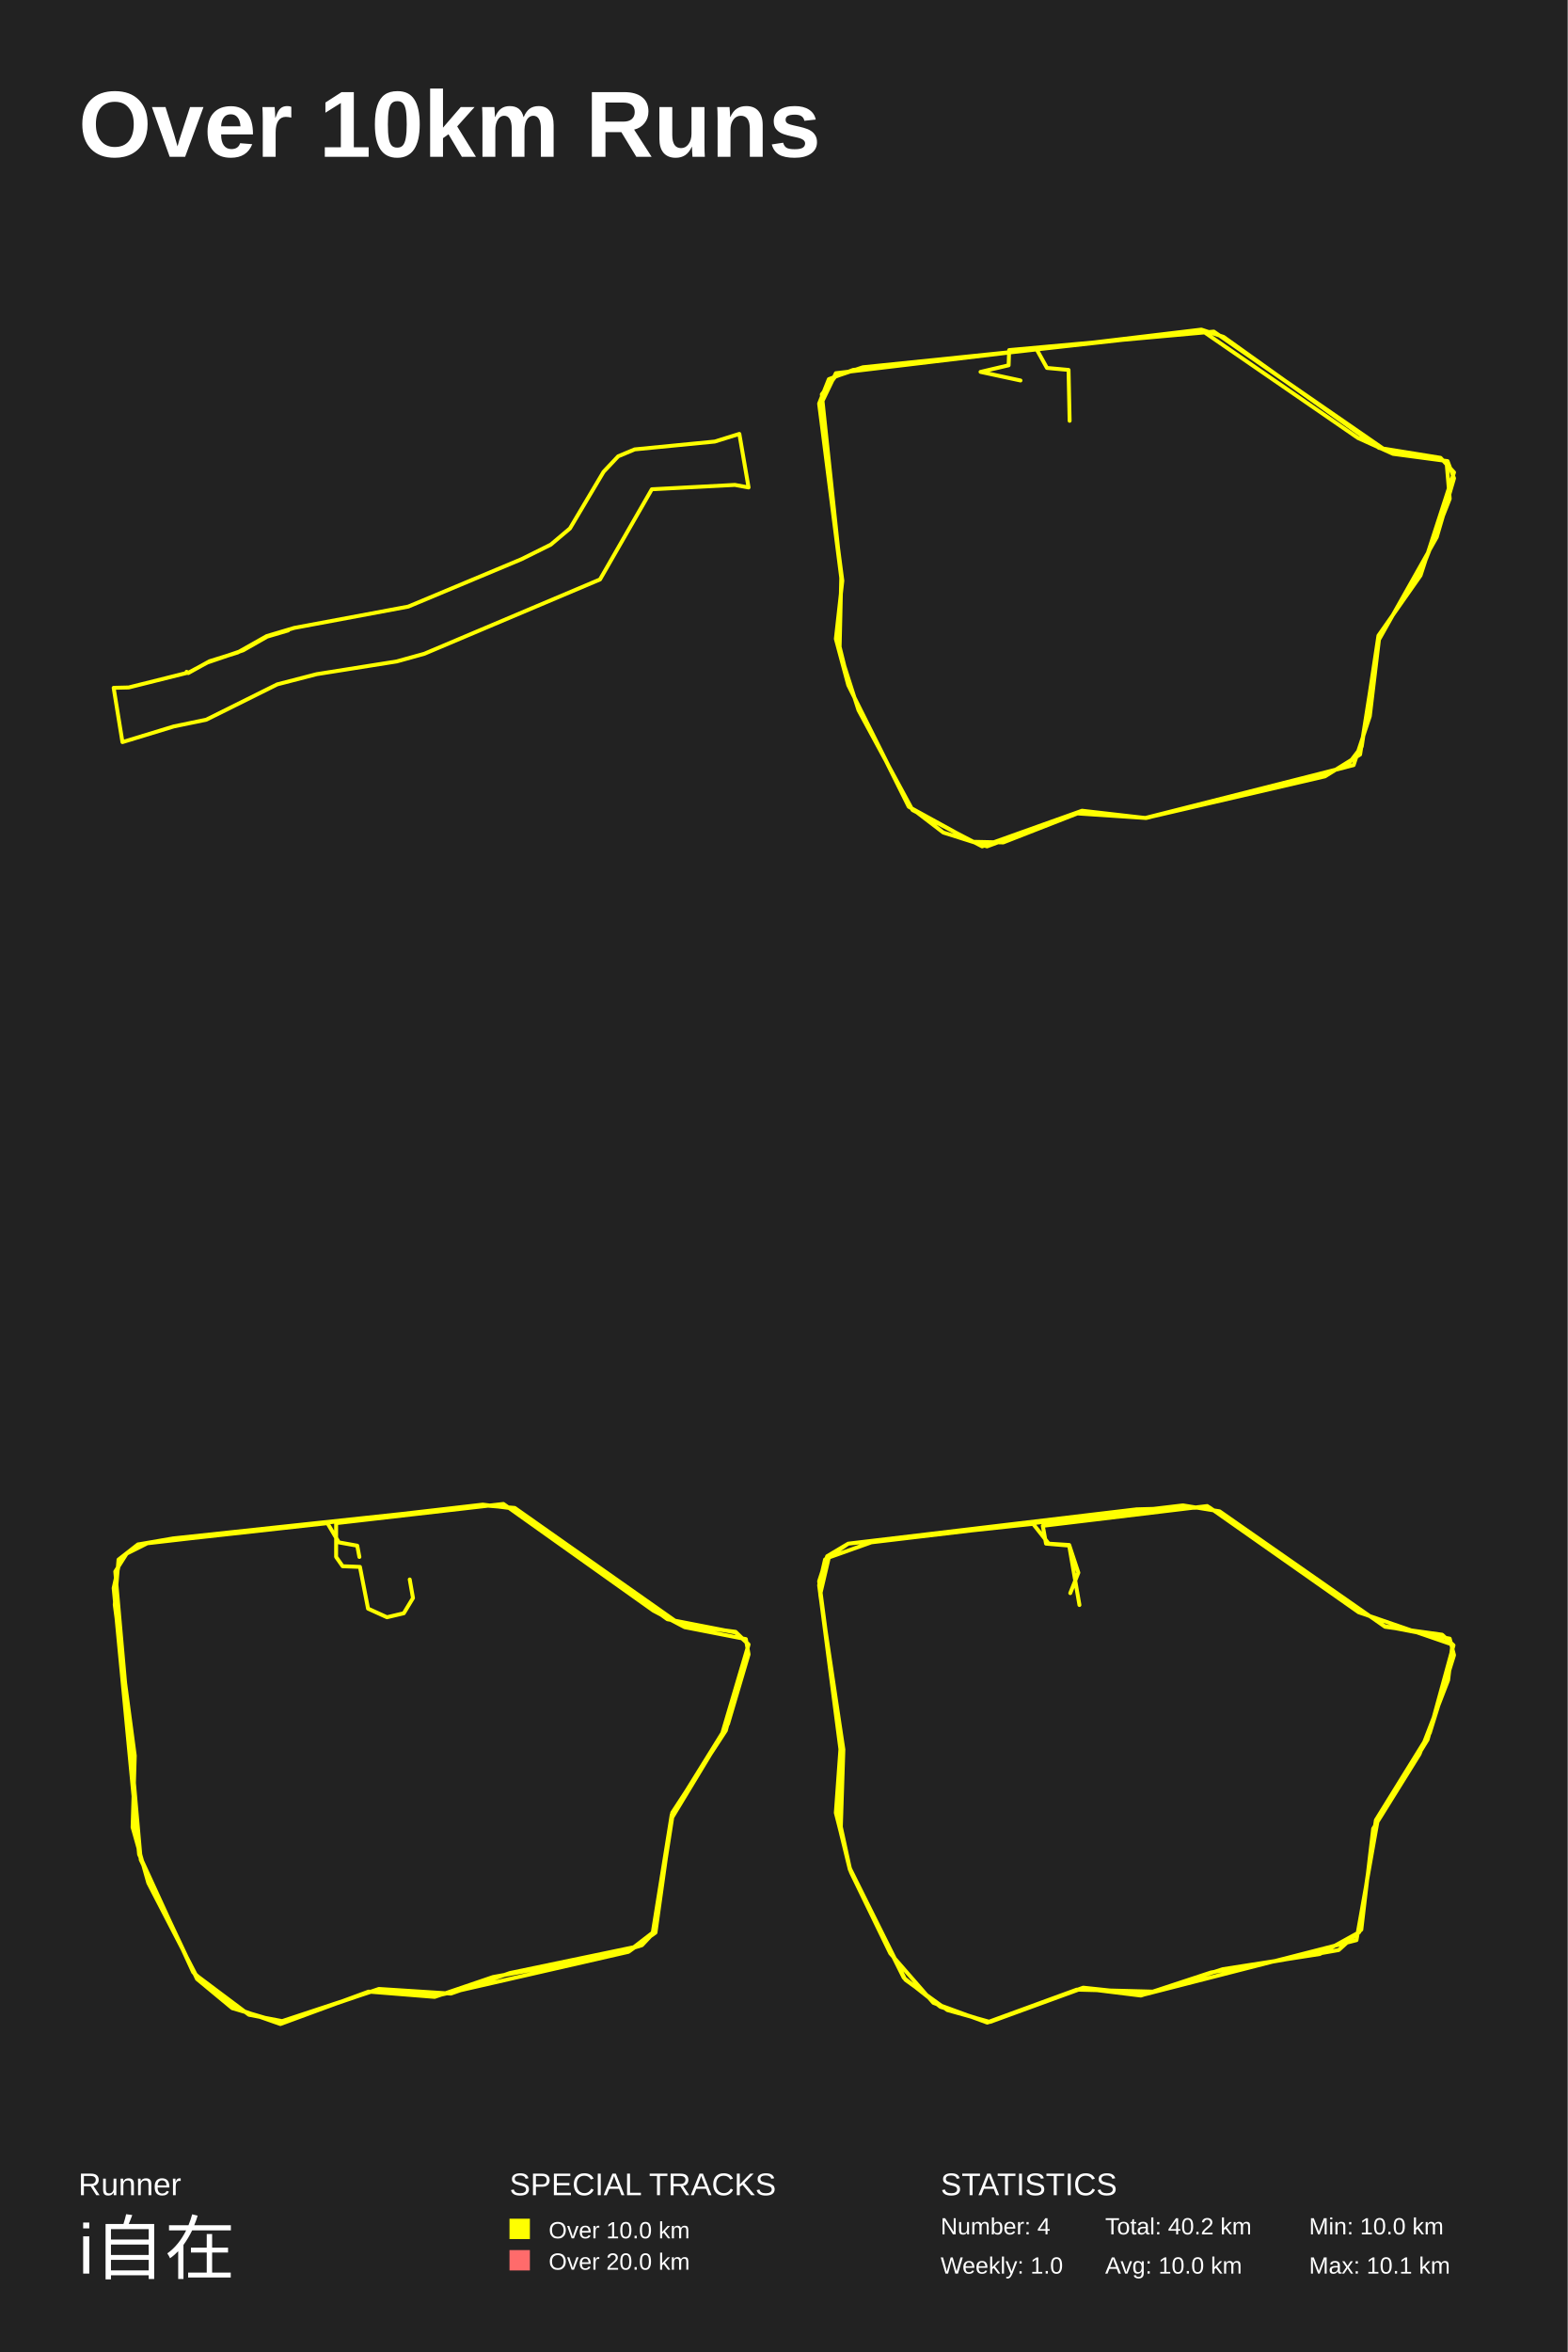
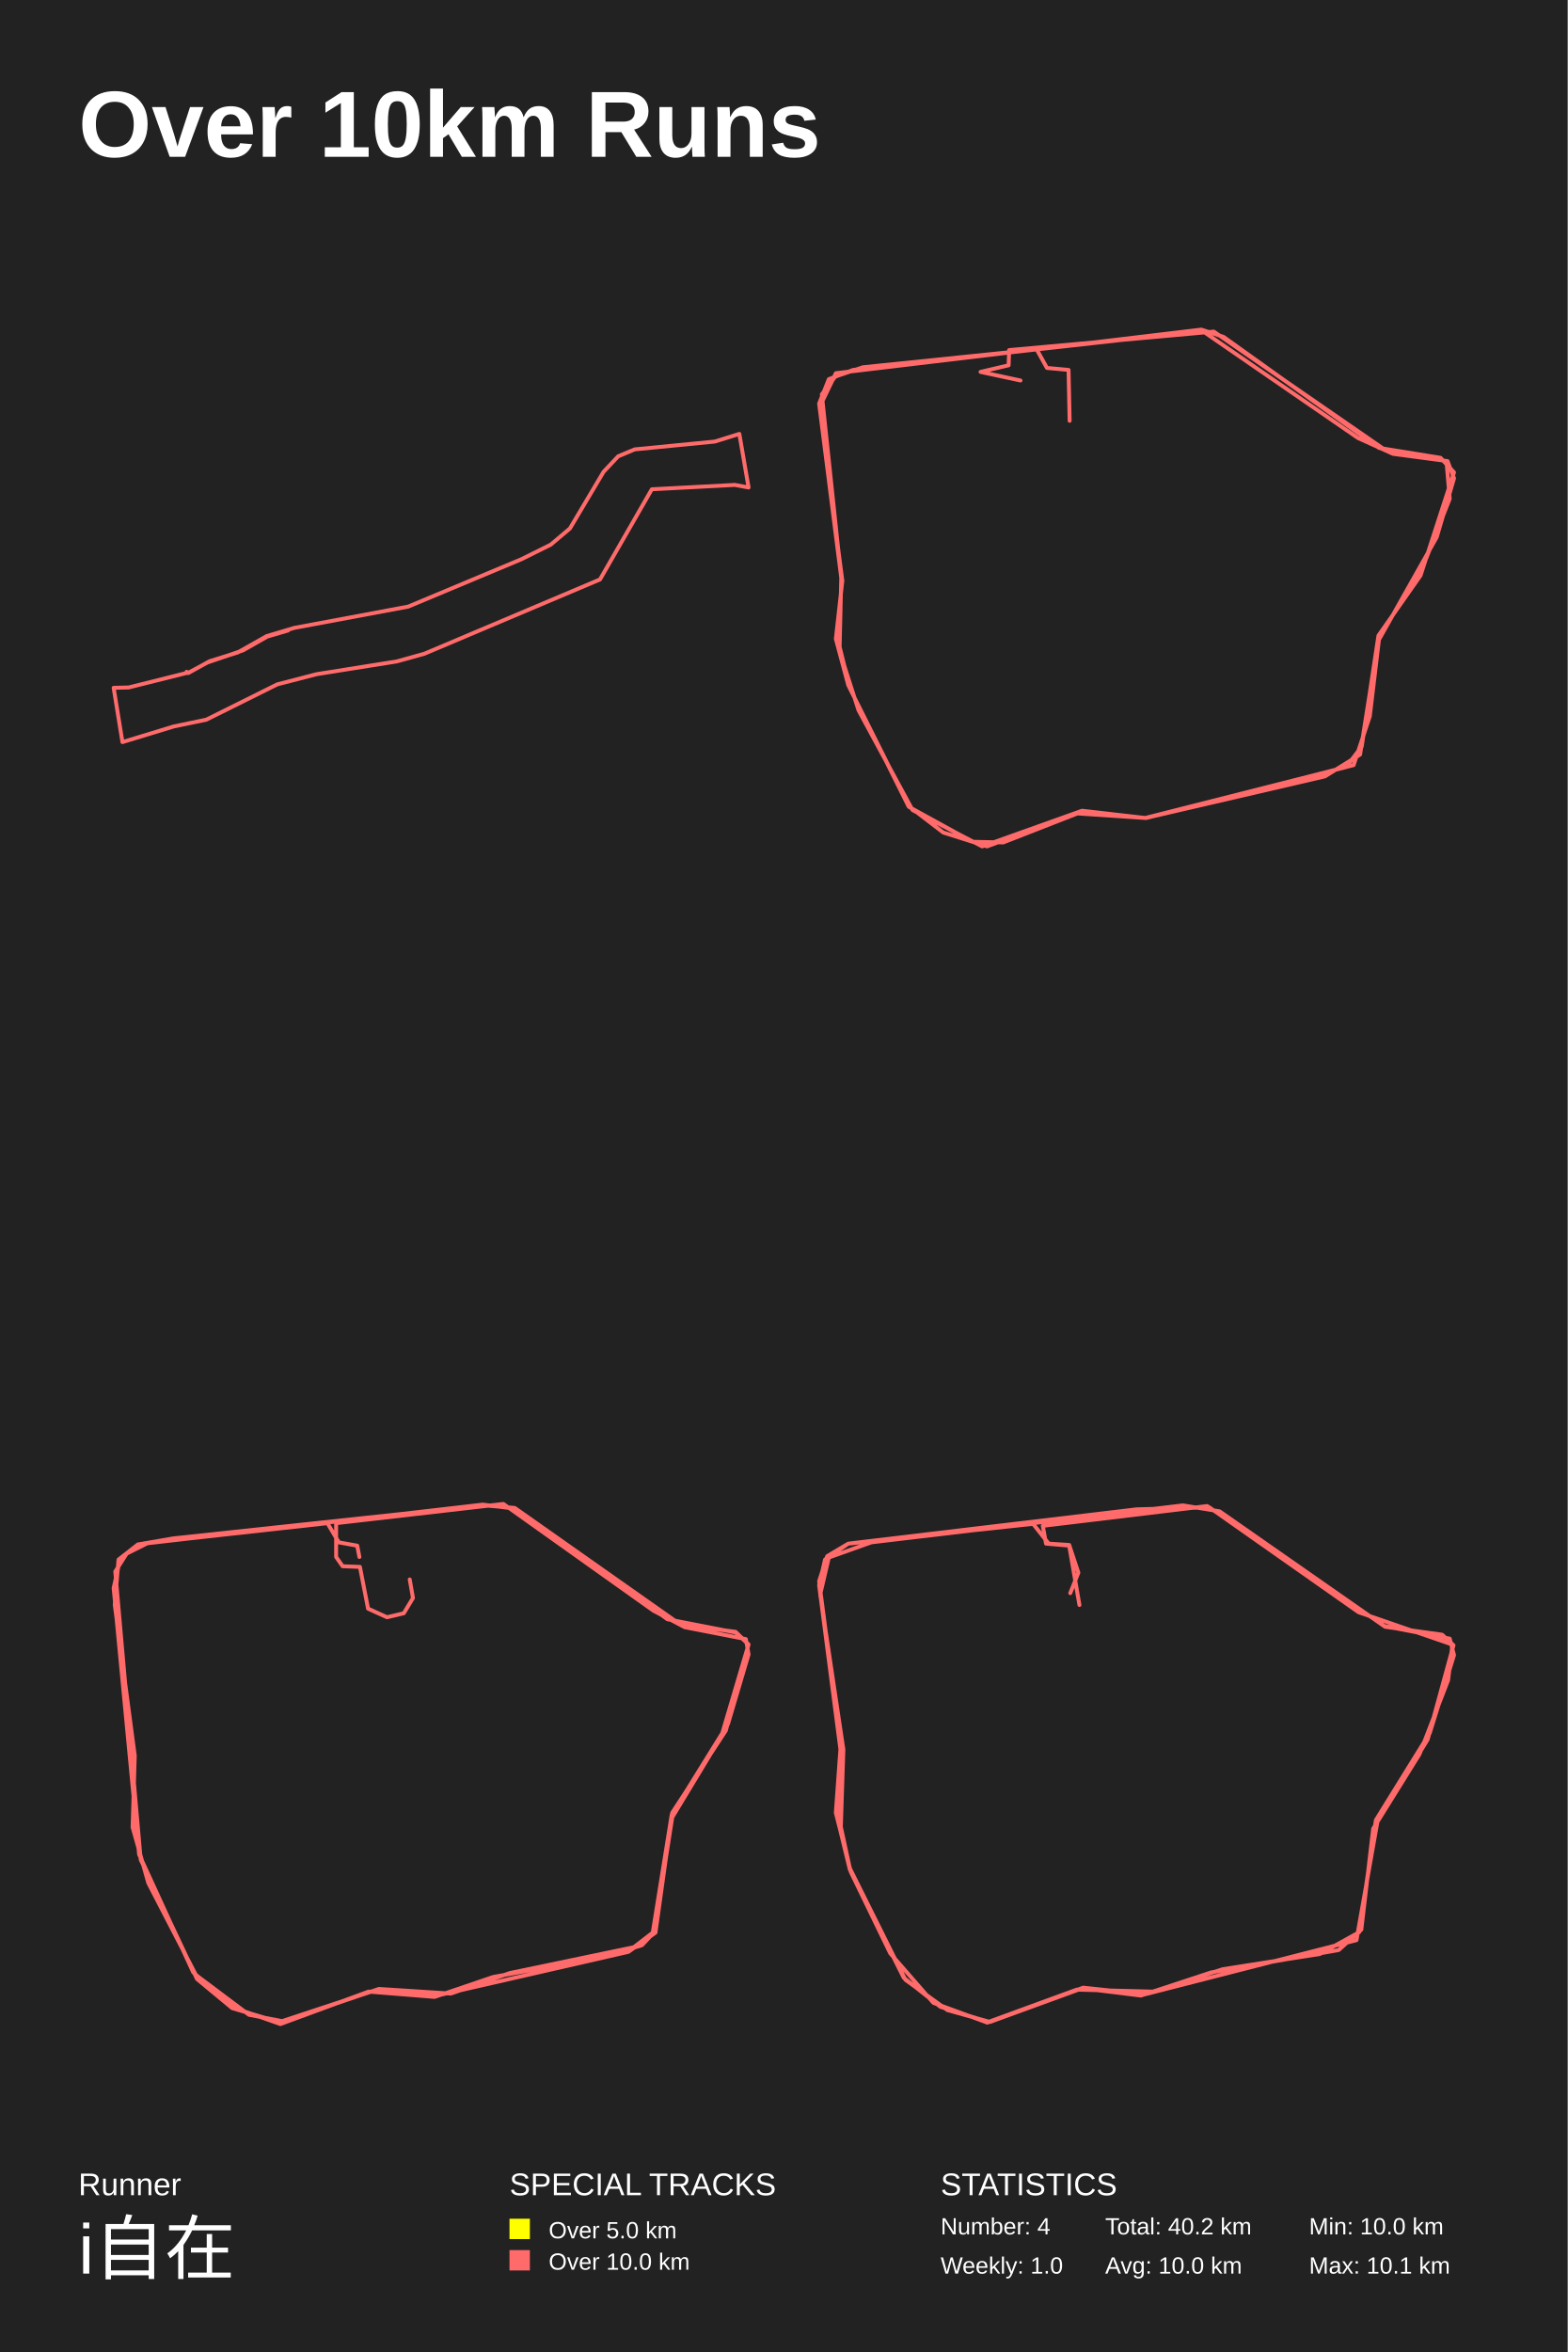
<svg xmlns="http://www.w3.org/2000/svg" baseProfile="full" height="300mm" version="1.1" viewBox="0,0,200,300" width="200mm">
  <defs />
  <rect fill="#222222" height="300" width="200" x="0" y="0" />
  <text fill="#FFFFFF" style="font-size:12px; font-family:Arial; font-weight:bold;" x="10" y="20">Over 10km Runs</text>
  <text fill="#FFFFFF" style="font-size:4px; font-family:Arial" x="10" y="280">Runner</text>
  <text fill="#FFFFFF" style="font-size:9px; font-family:Arial" x="10" y="290">i自在</text>
  <text fill="#FFFFFF" style="font-size:4px; font-family:Arial" x="65" y="280">SPECIAL TRACKS</text>
  <rect fill="#FFFF00" height="2.6" width="2.6" x="65" y="283" />
-   <text fill="#FFFFFF" style="font-size:3px; font-family:Arial" x="70" y="285.5">Over 10.0 km</text>
+   <text fill="#FFFFFF" style="font-size:3px; font-family:Arial" x="70" y="285.5">Over 5.0 km</text>
  <rect fill="#FF6B6B" height="2.6" width="2.6" x="65" y="287" />
-   <text fill="#FFFFFF" style="font-size:3px; font-family:Arial" x="70" y="289.5">Over 20.0 km</text>
+   <text fill="#FFFFFF" style="font-size:3px; font-family:Arial" x="70" y="289.5">Over 10.0 km</text>
  <text fill="#FFFFFF" style="font-size:4px; font-family:Arial" x="120" y="280">STATISTICS</text>
  <text fill="#FFFFFF" style="font-size:3px; font-family:Arial" x="120" y="285">Number: 4</text>
  <text fill="#FFFFFF" style="font-size:3px; font-family:Arial" x="120" y="290">Weekly: 1.0</text>
  <text fill="#FFFFFF" style="font-size:3px; font-family:Arial" x="141" y="285">Total: 40.2 km</text>
  <text fill="#FFFFFF" style="font-size:3px; font-family:Arial" x="141" y="290">Avg: 10.0 km</text>
  <text fill="#FFFFFF" style="font-size:3px; font-family:Arial" x="167" y="285">Min: 10.0 km</text>
  <text fill="#FFFFFF" style="font-size:3px; font-family:Arial" x="167" y="290">Max: 10.1 km</text>
-   <polyline fill="none" points="23.806,85.688 24.015,85.85 26.731,84.34 30.32,83.225 34.024,81.134 37.537,80.089 52.085,77.371 66.519,71.33 70.26,69.472 72.71,67.404 77.002,60.178 78.863,58.203 80.971,57.32 91.189,56.321 94.323,55.345 95.5,62.176 93.753,61.851 83.155,62.408 76.546,73.909 54.136,83.388 50.622,84.364 40.405,85.99 35.372,87.291 26.313,91.798 22.173,92.657 15.621,94.655 14.5,87.732 16.418,87.686 24.129,85.757 26.465,84.503 31.023,82.946 34.081,81.204 36.758,80.414" stroke="#FFFF00" stroke-linecap="round" stroke-linejoin="round" stroke-width="0.5" />
-   <polyline fill="none" points="136.459,53.674 136.321,47.183 133.566,46.93 132.258,44.57 110.079,46.846 106.566,48.026 104.844,50.302 107.324,73.736 107.117,82.503 108.426,87.813 115.934,102.818 120.342,106.189 125.921,107.959 137.286,103.745 146.171,104.335 169.038,99.024 173.515,96.243 175.788,81.829 183.296,68.51 185.5,61.008 184.673,58.816 177.717,57.889 173.24,55.866 153.403,42.209 108.839,47.183 105.74,48.363 104.5,51.482 107.393,74.242 106.773,81.997 109.528,90.595 116.416,103.323 125.301,107.959 138.043,103.408 146.102,104.335 171.724,97.844 173.722,95.231 175.857,81.07 181.23,73.399 185.5,60.249 183.778,58.395 175.926,57.13 156.089,42.968 153.265,42.041 106.635,47.604 104.569,51.904 107.462,74.074 106.635,81.491 108.219,87.392 115.934,102.902 124.061,107.369 127.987,107.454 137.699,103.66 146.24,104.335 172.689,97.591 174.755,91.354 175.995,80.986 181.092,73.399 184.949,63.621 184.536,58.816 176.821,57.467 154.849,42.294 128.745,44.654 128.676,46.593 125.094,47.436 130.191,48.532" stroke="#FFFF00" stroke-linecap="round" stroke-linejoin="round" stroke-width="0.5" />
-   <polyline fill="none" points="45.85,198.591 45.574,197.154 43.226,196.731 41.776,194.281 18.85,196.816 16.157,198.168 14.707,200.45 17.953,237.212 25.134,252.424 29.623,256.142 35.63,257.917 47.646,253.945 56.139,254.452 80.17,248.959 83.623,246.508 85.763,231.212 92.6,220.733 95.5,209.747 93.843,208.141 86.799,207.211 65.669,192.337 61.595,191.999 22.096,196.224 17.676,196.985 15.329,198.844 14.5,202.563 17.746,236.536 24.651,251.579 29.761,256.058 35.769,258.17 47.024,254.03 55.449,254.706 62.907,252.17 77.27,249.551 81.896,248.114 83.485,246.424 85.763,231.804 92.047,221.409 95.5,209.747 93.843,208.225 85.142,206.535 65.6,192.421 61.595,191.914 17.607,196.985 15.121,198.929 14.638,204.676 17.193,223.944 16.917,233.071 18.919,240.17 24.996,251.917 31.763,256.987 36.183,257.832 48.336,253.691 57.52,254.283 65.047,251.663 80.861,248.368 83.277,246.508 85.694,231.466 92.876,219.888 95.5,211.014 95.155,209.07 87.352,207.549 83.347,205.436 64.219,191.83 42.881,194.281 42.881,198.591 43.71,199.774 45.919,199.859 46.955,205.183 49.372,206.281 51.513,205.774 52.687,203.831 52.272,201.464" stroke="#FFFF00" stroke-linecap="round" stroke-linejoin="round" stroke-width="0.5" />
-   <polyline fill="none" points="136.542,203.205 137.574,200.596 136.405,197.062 133.792,196.894 131.798,194.369 108.213,196.894 105.256,198.913 104.5,202.195 107.319,223.907 106.975,231.649 108.419,238.297 115.502,252.518 120.865,256.389 126.297,257.903 138.055,253.612 145.55,254.537 154.489,251.592 170.785,248.731 173.673,246.123 175.186,233.248 181.099,223.739 184.744,214.313 185.294,209.769 173.329,205.646 154.283,192.265 145.0,192.517 108.213,196.894 105.531,198.493 104.5,201.69 107.25,222.645 106.632,231.228 108.557,238.802 113.576,249.152 119.077,255.463 125.953,257.987 138.193,253.528 146.1,254.369 173.054,247.469 175.736,232.322 182.131,221.887 185.431,209.853 183.987,208.507 176.699,207.497 155.589,192.77 150.913,192.013 111.17,196.725 105.738,198.661 104.638,203.373 107.594,223.149 107.25,233.668 108.419,238.465 115.295,252.265 119.971,255.968 126.091,257.903 137.368,253.78 147.063,254.033 156.002,251.171 168.379,249.236 173.398,246.459 175.53,232.154 182.406,221.046 185.5,211.116 184.95,209.012 176.63,207.413 154.008,192.097 133.036,194.621 133.448,196.894 136.405,197.146 137.711,204.72" stroke="#FFFF00" stroke-linecap="round" stroke-linejoin="round" stroke-width="0.5" />
+   <polyline fill="none" points="23.806,85.688 24.015,85.85 26.731,84.34 30.32,83.225 34.024,81.134 37.537,80.089 52.085,77.371 66.519,71.33 70.26,69.472 72.71,67.404 77.002,60.178 78.863,58.203 80.971,57.32 91.189,56.321 94.323,55.345 95.5,62.176 93.753,61.851 83.155,62.408 76.546,73.909 54.136,83.388 50.622,84.364 40.405,85.99 35.372,87.291 26.313,91.798 22.173,92.657 15.621,94.655 14.5,87.732 16.418,87.686 24.129,85.757 26.465,84.503 31.023,82.946 34.081,81.204 36.758,80.414" stroke="#FF6B6B" stroke-linecap="round" stroke-linejoin="round" stroke-width="0.5" />
+   <polyline fill="none" points="136.459,53.674 136.321,47.183 133.566,46.93 132.258,44.57 110.079,46.846 106.566,48.026 104.844,50.302 107.324,73.736 107.117,82.503 108.426,87.813 115.934,102.818 120.342,106.189 125.921,107.959 137.286,103.745 146.171,104.335 169.038,99.024 173.515,96.243 175.788,81.829 183.296,68.51 185.5,61.008 184.673,58.816 177.717,57.889 173.24,55.866 153.403,42.209 108.839,47.183 105.74,48.363 104.5,51.482 107.393,74.242 106.773,81.997 109.528,90.595 116.416,103.323 125.301,107.959 138.043,103.408 146.102,104.335 171.724,97.844 173.722,95.231 175.857,81.07 181.23,73.399 185.5,60.249 183.778,58.395 175.926,57.13 156.089,42.968 153.265,42.041 106.635,47.604 104.569,51.904 107.462,74.074 106.635,81.491 108.219,87.392 115.934,102.902 124.061,107.369 127.987,107.454 137.699,103.66 146.24,104.335 172.689,97.591 174.755,91.354 175.995,80.986 181.092,73.399 184.949,63.621 184.536,58.816 176.821,57.467 154.849,42.294 128.745,44.654 128.676,46.593 125.094,47.436 130.191,48.532" stroke="#FF6B6B" stroke-linecap="round" stroke-linejoin="round" stroke-width="0.5" />
+   <polyline fill="none" points="45.85,198.591 45.574,197.154 43.226,196.731 41.776,194.281 18.85,196.816 16.157,198.168 14.707,200.45 17.953,237.212 25.134,252.424 29.623,256.142 35.63,257.917 47.646,253.945 56.139,254.452 80.17,248.959 83.623,246.508 85.763,231.212 92.6,220.733 95.5,209.747 93.843,208.141 86.799,207.211 65.669,192.337 61.595,191.999 22.096,196.224 17.676,196.985 15.329,198.844 14.5,202.563 17.746,236.536 24.651,251.579 29.761,256.058 35.769,258.17 47.024,254.03 55.449,254.706 62.907,252.17 77.27,249.551 81.896,248.114 83.485,246.424 85.763,231.804 92.047,221.409 95.5,209.747 93.843,208.225 85.142,206.535 65.6,192.421 61.595,191.914 17.607,196.985 15.121,198.929 14.638,204.676 17.193,223.944 16.917,233.071 18.919,240.17 24.996,251.917 31.763,256.987 36.183,257.832 48.336,253.691 57.52,254.283 65.047,251.663 80.861,248.368 83.277,246.508 85.694,231.466 92.876,219.888 95.5,211.014 95.155,209.07 87.352,207.549 83.347,205.436 64.219,191.83 42.881,194.281 42.881,198.591 43.71,199.774 45.919,199.859 46.955,205.183 49.372,206.281 51.513,205.774 52.687,203.831 52.272,201.464" stroke="#FF6B6B" stroke-linecap="round" stroke-linejoin="round" stroke-width="0.5" />
+   <polyline fill="none" points="136.542,203.205 137.574,200.596 136.405,197.062 133.792,196.894 131.798,194.369 108.213,196.894 105.256,198.913 104.5,202.195 107.319,223.907 106.975,231.649 108.419,238.297 115.502,252.518 120.865,256.389 126.297,257.903 138.055,253.612 145.55,254.537 154.489,251.592 170.785,248.731 173.673,246.123 175.186,233.248 181.099,223.739 184.744,214.313 185.294,209.769 173.329,205.646 154.283,192.265 145.0,192.517 108.213,196.894 105.531,198.493 104.5,201.69 107.25,222.645 106.632,231.228 108.557,238.802 113.576,249.152 119.077,255.463 125.953,257.987 138.193,253.528 146.1,254.369 173.054,247.469 175.736,232.322 182.131,221.887 185.431,209.853 183.987,208.507 176.699,207.497 155.589,192.77 150.913,192.013 111.17,196.725 105.738,198.661 104.638,203.373 107.594,223.149 107.25,233.668 108.419,238.465 115.295,252.265 119.971,255.968 126.091,257.903 137.368,253.78 147.063,254.033 156.002,251.171 168.379,249.236 173.398,246.459 175.53,232.154 182.406,221.046 185.5,211.116 184.95,209.012 176.63,207.413 154.008,192.097 133.036,194.621 133.448,196.894 136.405,197.146 137.711,204.72" stroke="#FF6B6B" stroke-linecap="round" stroke-linejoin="round" stroke-width="0.5" />
</svg>
